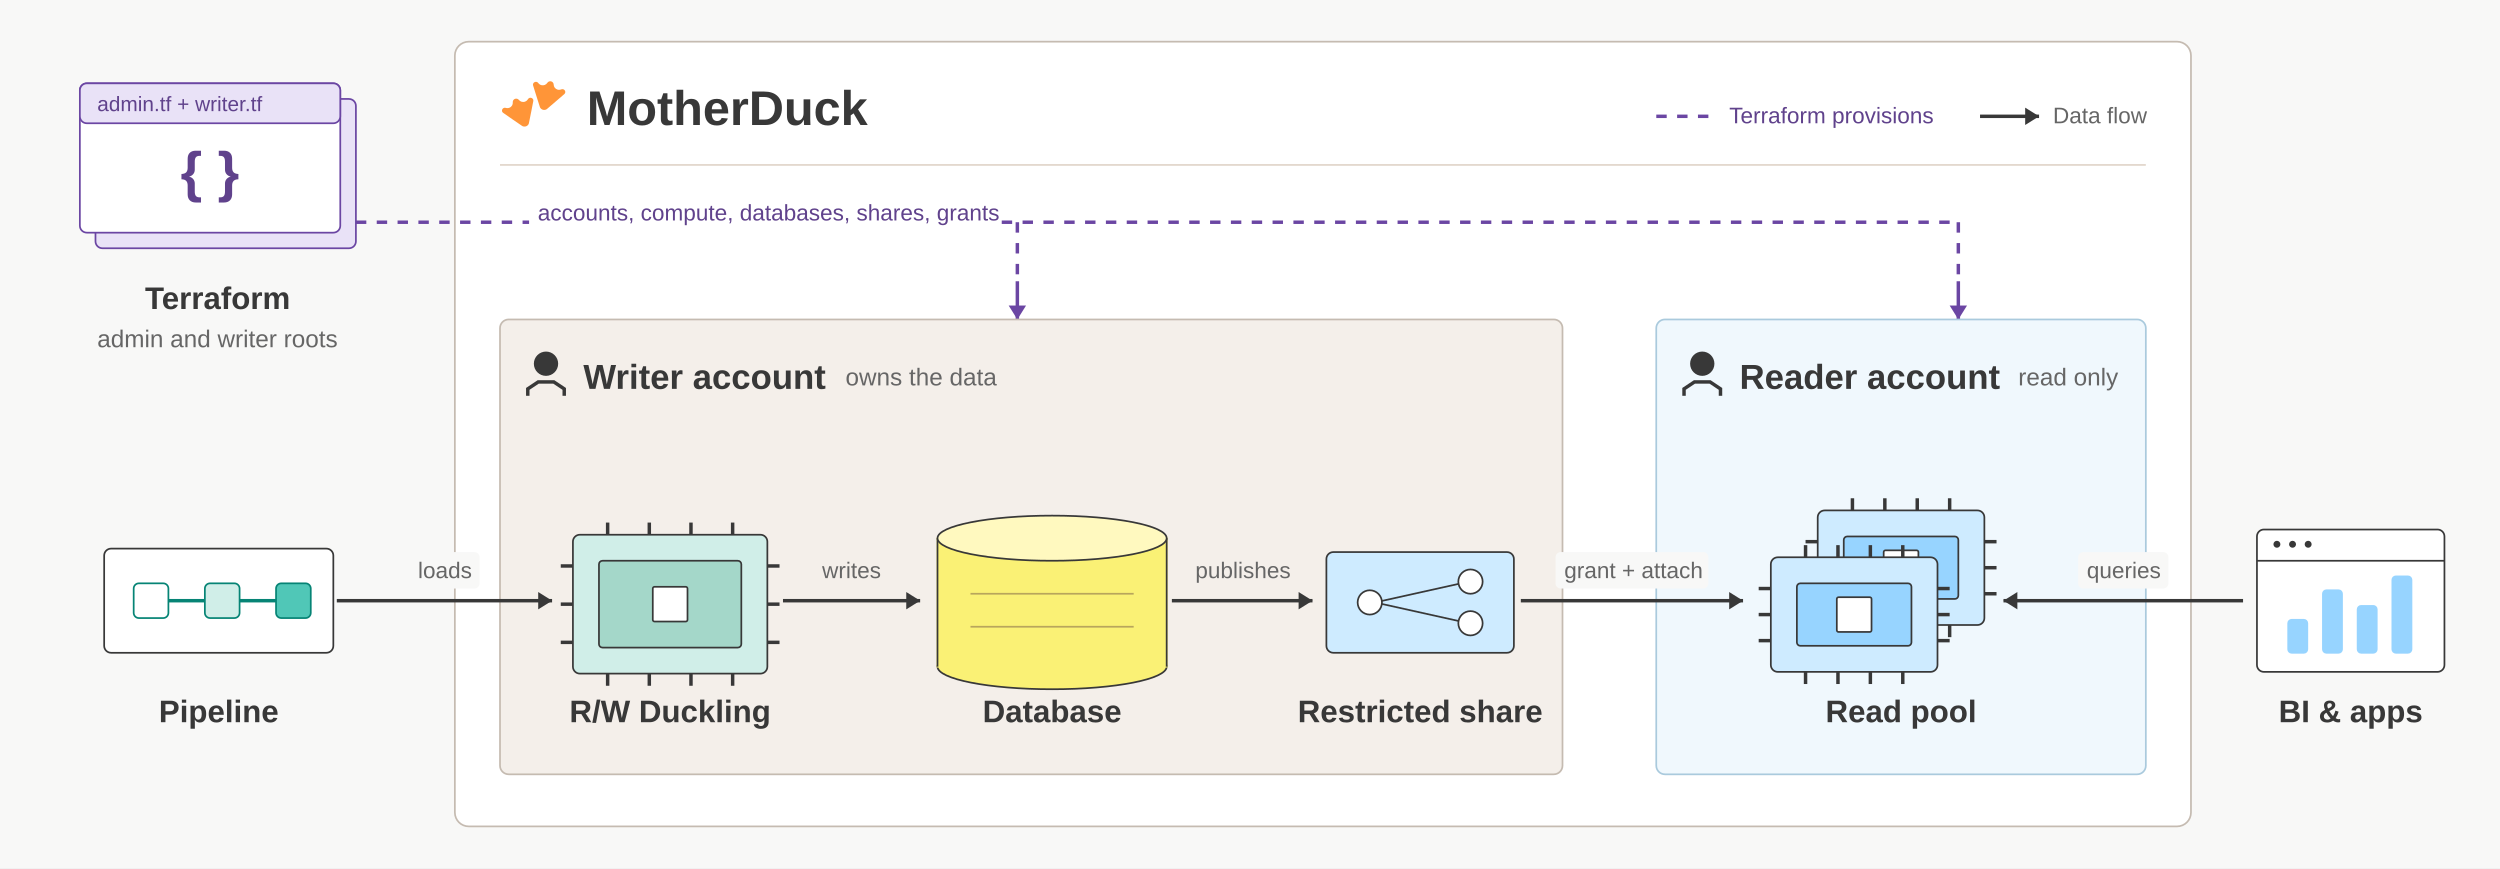
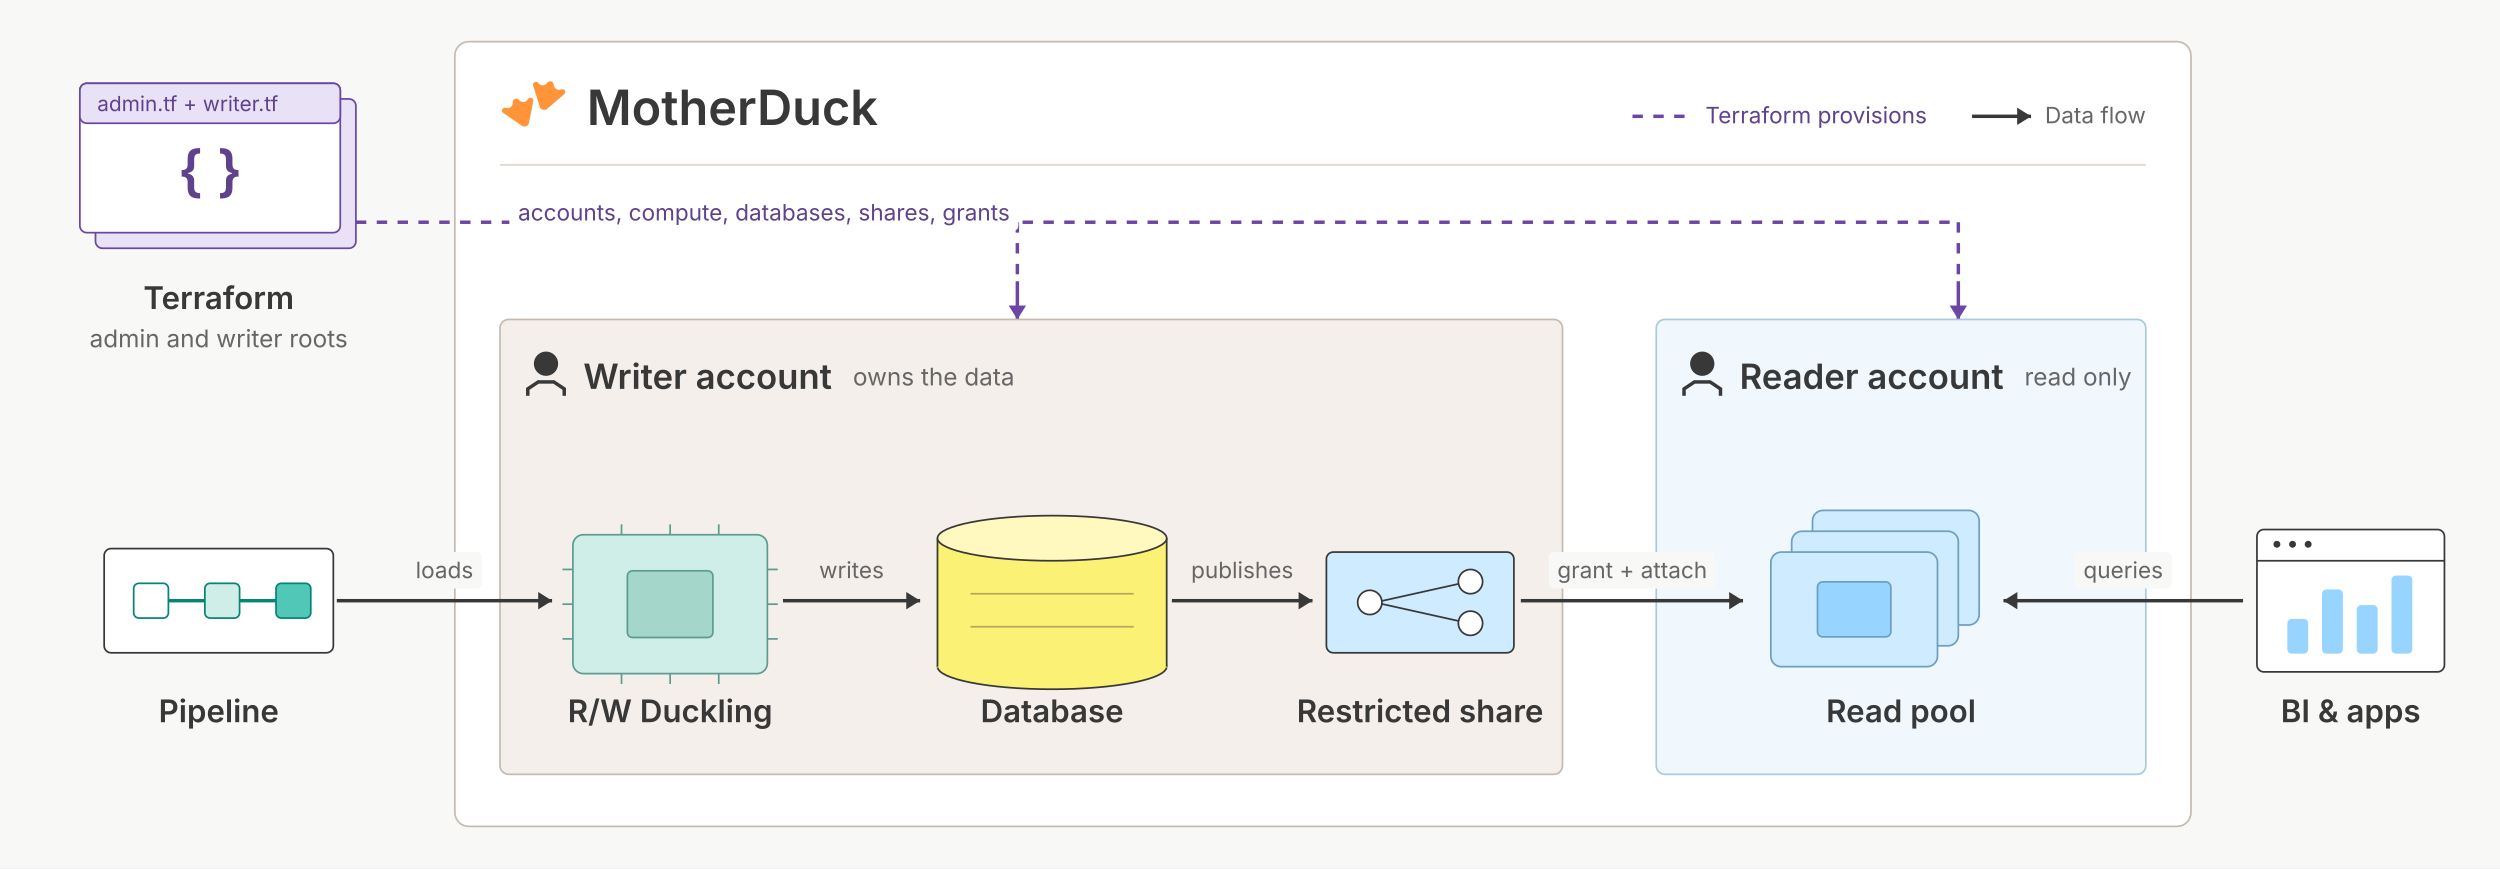
<svg xmlns="http://www.w3.org/2000/svg" width="1440" height="500" viewBox="0 0 1440 500" role="img" aria-labelledby="title desc">
  <rect width="1440" height="500" fill="#F8F8F7" />
  <rect x="262" y="24" width="1000" height="452" rx="8" fill="#FFFFFF" stroke="#C5BBB1" />
  <g transform="translate(288 42) scale(1.52)">
    <path d="M1.221 15.147C1.221 15.147 8.015 19.886 8.429 20.123C8.828 20.359 9.412 20.414 9.924 20.22C10.437 20.025 10.822 19.581 10.936 19.136C11.064 18.691 12.617 10.685 12.617 10.685C12.631 10.574 12.674 10.254 12.503 9.948C12.26 9.531 11.719 9.309 11.235 9.448C10.968 9.525 10.74 9.698 10.594 9.934C10.508 10.087 10.352 10.338 10.067 10.56C9.853 10.727 9.64 10.824 9.54 10.865C8.671 11.213 7.702 10.921 7.147 10.226C6.805 9.796 6.192 9.629 5.651 9.837C5.395 9.937 5.177 10.117 5.031 10.349C4.885 10.582 4.818 10.855 4.839 11.13C4.939 11.992 4.44 12.853 3.557 13.201C3.105 13.373 2.608 13.388 2.146 13.242C2.046 13.214 1.691 13.131 1.335 13.326C0.893 13.548 0.665 14.076 0.779 14.549C0.864 14.868 1.121 15.077 1.221 15.147Z" fill="#FF9538" />
    <path d="M12.545 4.764C12.545 4.764 14.967 12.575 15.138 12.992C15.309 13.423 15.736 13.812 16.263 13.965C16.791 14.118 17.375 13.993 17.745 13.715C18.115 13.437 24.369 8.03 24.369 8.03C24.563 7.861 24.694 7.631 24.739 7.377C24.811 6.905 24.512 6.404 24.056 6.223C23.794 6.127 23.506 6.127 23.244 6.223C23.087 6.293 22.802 6.39 22.446 6.404C22.161 6.418 21.948 6.363 21.834 6.334C20.936 6.084 20.337 5.278 20.337 4.403C20.329 4.129 20.233 3.866 20.064 3.651C19.895 3.436 19.661 3.28 19.397 3.207C18.828 3.054 18.244 3.291 17.945 3.749C17.474 4.5 16.548 4.875 15.637 4.625C15.152 4.486 14.753 4.194 14.497 3.819C14.426 3.735 14.198 3.457 13.799 3.388C13.315 3.305 12.788 3.583 12.588 4.014C12.431 4.347 12.517 4.652 12.545 4.764Z" fill="#FF9538" />
  </g>
-   <text x="338" y="72" fill="#383838" font-family="Arial, sans-serif" font-size="28" font-weight="700">MotherDuck</text>
-   <polyline points="954.023,67.0 960.023,67.0" fill="none" stroke="#6B46A3" stroke-width="2" />
-   <polyline points="966.023,67.0 972.023,67.0" fill="none" stroke="#6B46A3" stroke-width="2" />
-   <polyline points="978.023,67.0 984.023,67.0" fill="none" stroke="#6B46A3" stroke-width="2" />
-   <text x="996.023" y="71" fill="#60428C" font-family="Arial, sans-serif" font-size="13" font-weight="400">Terraform provisions</text>
-   <polyline points="1140.5,67 1174.5,67" fill="none" stroke="#383838" stroke-width="2" />
-   <polygon points="1174.5,67 1166.5,62 1166.5,72" fill="#383838" />
-   <text x="1182.5" y="71" fill="#666666" font-family="Arial, sans-serif" font-size="13" font-weight="400">Data flow</text>
+   <text x="338" y="72" fill="#383838" font-family="Inter, Arial, sans-serif" font-size="28" font-weight="600">MotherDuck</text>
+   <polyline points="940.312,67.0 946.312,67.0" fill="none" stroke="#6B46A3" stroke-width="2" />
+   <polyline points="952.312,67.0 958.312,67.0" fill="none" stroke="#6B46A3" stroke-width="2" />
+   <polyline points="964.312,67.0 970.312,67.0" fill="none" stroke="#6B46A3" stroke-width="2" />
+   <text x="982.312" y="71" fill="#60428C" font-family="Inter, Arial, sans-serif" font-size="13" font-weight="400">Terraform provisions</text>
+   <polyline points="1135.891,67 1169.891,67" fill="none" stroke="#383838" stroke-width="2" />
+   <polygon points="1169.891,67 1161.891,62 1161.891,72" fill="#383838" />
+   <text x="1177.891" y="71" fill="#666666" font-family="Inter, Arial, sans-serif" font-size="13" font-weight="400">Data flow</text>
  <polyline points="288,95 1236,95" fill="none" stroke="#E1D6CB" stroke-width="1" />
  <rect x="55" y="57" width="150" height="86" rx="4" fill="#E9E2F7" stroke="#6B46A3" />
  <rect x="46" y="48" width="150" height="86" rx="4" fill="#FFFFFF" stroke="#6B46A3" />
  <rect x="46" y="48" width="150" height="23" rx="4" fill="#E9E2F7" stroke="#6B46A3" />
-   <text x="56" y="64" fill="#60428C" font-family="Arial, sans-serif" font-size="12" font-weight="400">admin.tf + writer.tf</text>
-   <text x="104.0" y="110" fill="#60428C" font-family="Arial, sans-serif" font-size="32" font-weight="700">{ }</text>
-   <text x="83.512" y="178" fill="#383838" font-family="Arial, sans-serif" font-size="18" font-weight="700">Terraform</text>
-   <text x="56.0" y="200" fill="#666666" font-family="Arial, sans-serif" font-size="14" font-weight="400">admin and writer roots</text>
+   <text x="56" y="64" fill="#60428C" font-family="Inter, Arial, sans-serif" font-size="12" font-weight="400">admin.tf + writer.tf</text>
+   <text x="102.422" y="110" fill="#60428C" font-family="Inter, Arial, sans-serif" font-size="32" font-weight="600">{ }</text>
+   <text x="82.582" y="178" fill="#383838" font-family="Inter, Arial, sans-serif" font-size="18" font-weight="600">Terraform</text>
+   <text x="51.613" y="200" fill="#666666" font-family="Inter, Arial, sans-serif" font-size="14" font-weight="400">admin and writer roots</text>
  <polyline points="205.0,128.0 211.0,128.0" fill="none" stroke="#6B46A3" stroke-width="2" />
  <polyline points="217.0,128.0 223.0,128.0" fill="none" stroke="#6B46A3" stroke-width="2" />
  <polyline points="229.0,128.0 235.0,128.0" fill="none" stroke="#6B46A3" stroke-width="2" />
  <polyline points="241.0,128.0 247.0,128.0" fill="none" stroke="#6B46A3" stroke-width="2" />
  <polyline points="253.0,128.0 259.0,128.0" fill="none" stroke="#6B46A3" stroke-width="2" />
  <polyline points="265.0,128.0 271.0,128.0" fill="none" stroke="#6B46A3" stroke-width="2" />
  <polyline points="277.0,128.0 283.0,128.0" fill="none" stroke="#6B46A3" stroke-width="2" />
  <polyline points="289.0,128.0 295.0,128.0" fill="none" stroke="#6B46A3" stroke-width="2" />
  <polyline points="301.0,128.0 307.0,128.0" fill="none" stroke="#6B46A3" stroke-width="2" />
  <polyline points="313.0,128.0 319.0,128.0" fill="none" stroke="#6B46A3" stroke-width="2" />
  <polyline points="325.0,128.0 331.0,128.0" fill="none" stroke="#6B46A3" stroke-width="2" />
  <polyline points="337.0,128.0 343.0,128.0" fill="none" stroke="#6B46A3" stroke-width="2" />
  <polyline points="349.0,128.0 355.0,128.0" fill="none" stroke="#6B46A3" stroke-width="2" />
  <polyline points="361.0,128.0 367.0,128.0" fill="none" stroke="#6B46A3" stroke-width="2" />
  <polyline points="373.0,128.0 379.0,128.0" fill="none" stroke="#6B46A3" stroke-width="2" />
  <polyline points="385.0,128.0 391.0,128.0" fill="none" stroke="#6B46A3" stroke-width="2" />
  <polyline points="397.0,128.0 403.0,128.0" fill="none" stroke="#6B46A3" stroke-width="2" />
  <polyline points="409.0,128.0 415.0,128.0" fill="none" stroke="#6B46A3" stroke-width="2" />
  <polyline points="421.0,128.0 427.0,128.0" fill="none" stroke="#6B46A3" stroke-width="2" />
  <polyline points="433.0,128.0 439.0,128.0" fill="none" stroke="#6B46A3" stroke-width="2" />
  <polyline points="445.0,128.0 451.0,128.0" fill="none" stroke="#6B46A3" stroke-width="2" />
  <polyline points="457.0,128.0 463.0,128.0" fill="none" stroke="#6B46A3" stroke-width="2" />
  <polyline points="469.0,128.0 475.0,128.0" fill="none" stroke="#6B46A3" stroke-width="2" />
  <polyline points="481.0,128.0 487.0,128.0" fill="none" stroke="#6B46A3" stroke-width="2" />
  <polyline points="493.0,128.0 499.0,128.0" fill="none" stroke="#6B46A3" stroke-width="2" />
  <polyline points="505.0,128.0 511.0,128.0" fill="none" stroke="#6B46A3" stroke-width="2" />
  <polyline points="517.0,128.0 523.0,128.0" fill="none" stroke="#6B46A3" stroke-width="2" />
  <polyline points="529.0,128.0 535.0,128.0" fill="none" stroke="#6B46A3" stroke-width="2" />
  <polyline points="541.0,128.0 547.0,128.0" fill="none" stroke="#6B46A3" stroke-width="2" />
  <polyline points="553.0,128.0 559.0,128.0" fill="none" stroke="#6B46A3" stroke-width="2" />
  <polyline points="565.0,128.0 571.0,128.0" fill="none" stroke="#6B46A3" stroke-width="2" />
  <polyline points="577.0,128.0 583.0,128.0" fill="none" stroke="#6B46A3" stroke-width="2" />
  <polyline points="589.0,128.0 595.0,128.0" fill="none" stroke="#6B46A3" stroke-width="2" />
  <polyline points="601.0,128.0 607.0,128.0" fill="none" stroke="#6B46A3" stroke-width="2" />
  <polyline points="613.0,128.0 619.0,128.0" fill="none" stroke="#6B46A3" stroke-width="2" />
  <polyline points="625.0,128.0 631.0,128.0" fill="none" stroke="#6B46A3" stroke-width="2" />
  <polyline points="637.0,128.0 643.0,128.0" fill="none" stroke="#6B46A3" stroke-width="2" />
  <polyline points="649.0,128.0 655.0,128.0" fill="none" stroke="#6B46A3" stroke-width="2" />
  <polyline points="661.0,128.0 667.0,128.0" fill="none" stroke="#6B46A3" stroke-width="2" />
  <polyline points="673.0,128.0 679.0,128.0" fill="none" stroke="#6B46A3" stroke-width="2" />
  <polyline points="685.0,128.0 691.0,128.0" fill="none" stroke="#6B46A3" stroke-width="2" />
  <polyline points="697.0,128.0 703.0,128.0" fill="none" stroke="#6B46A3" stroke-width="2" />
  <polyline points="709.0,128.0 715.0,128.0" fill="none" stroke="#6B46A3" stroke-width="2" />
  <polyline points="721.0,128.0 727.0,128.0" fill="none" stroke="#6B46A3" stroke-width="2" />
  <polyline points="733.0,128.0 739.0,128.0" fill="none" stroke="#6B46A3" stroke-width="2" />
  <polyline points="745.0,128.0 751.0,128.0" fill="none" stroke="#6B46A3" stroke-width="2" />
  <polyline points="757.0,128.0 763.0,128.0" fill="none" stroke="#6B46A3" stroke-width="2" />
  <polyline points="769.0,128.0 775.0,128.0" fill="none" stroke="#6B46A3" stroke-width="2" />
  <polyline points="781.0,128.0 787.0,128.0" fill="none" stroke="#6B46A3" stroke-width="2" />
  <polyline points="793.0,128.0 799.0,128.0" fill="none" stroke="#6B46A3" stroke-width="2" />
  <polyline points="805.0,128.0 811.0,128.0" fill="none" stroke="#6B46A3" stroke-width="2" />
  <polyline points="817.0,128.0 823.0,128.0" fill="none" stroke="#6B46A3" stroke-width="2" />
  <polyline points="829.0,128.0 835.0,128.0" fill="none" stroke="#6B46A3" stroke-width="2" />
  <polyline points="841.0,128.0 847.0,128.0" fill="none" stroke="#6B46A3" stroke-width="2" />
  <polyline points="853.0,128.0 859.0,128.0" fill="none" stroke="#6B46A3" stroke-width="2" />
  <polyline points="865.0,128.0 871.0,128.0" fill="none" stroke="#6B46A3" stroke-width="2" />
  <polyline points="877.0,128.0 883.0,128.0" fill="none" stroke="#6B46A3" stroke-width="2" />
  <polyline points="889.0,128.0 895.0,128.0" fill="none" stroke="#6B46A3" stroke-width="2" />
  <polyline points="901.0,128.0 907.0,128.0" fill="none" stroke="#6B46A3" stroke-width="2" />
  <polyline points="913.0,128.0 919.0,128.0" fill="none" stroke="#6B46A3" stroke-width="2" />
  <polyline points="925.0,128.0 931.0,128.0" fill="none" stroke="#6B46A3" stroke-width="2" />
  <polyline points="937.0,128.0 943.0,128.0" fill="none" stroke="#6B46A3" stroke-width="2" />
  <polyline points="949.0,128.0 955.0,128.0" fill="none" stroke="#6B46A3" stroke-width="2" />
  <polyline points="961.0,128.0 967.0,128.0" fill="none" stroke="#6B46A3" stroke-width="2" />
  <polyline points="973.0,128.0 979.0,128.0" fill="none" stroke="#6B46A3" stroke-width="2" />
  <polyline points="985.0,128.0 991.0,128.0" fill="none" stroke="#6B46A3" stroke-width="2" />
  <polyline points="997.0,128.0 1003.0,128.0" fill="none" stroke="#6B46A3" stroke-width="2" />
  <polyline points="1009.0,128.0 1015.0,128.0" fill="none" stroke="#6B46A3" stroke-width="2" />
  <polyline points="1021.0,128.0 1027.0,128.0" fill="none" stroke="#6B46A3" stroke-width="2" />
  <polyline points="1033.0,128.0 1039.0,128.0" fill="none" stroke="#6B46A3" stroke-width="2" />
  <polyline points="1045.0,128.0 1051.0,128.0" fill="none" stroke="#6B46A3" stroke-width="2" />
  <polyline points="1057.0,128.0 1063.0,128.0" fill="none" stroke="#6B46A3" stroke-width="2" />
  <polyline points="1069.0,128.0 1075.0,128.0" fill="none" stroke="#6B46A3" stroke-width="2" />
  <polyline points="1081.0,128.0 1087.0,128.0" fill="none" stroke="#6B46A3" stroke-width="2" />
  <polyline points="1093.0,128.0 1099.0,128.0" fill="none" stroke="#6B46A3" stroke-width="2" />
  <polyline points="1105.0,128.0 1111.0,128.0" fill="none" stroke="#6B46A3" stroke-width="2" />
  <polyline points="1117.0,128.0 1123.0,128.0" fill="none" stroke="#6B46A3" stroke-width="2" />
  <polyline points="586.0,128.0 586.0,134.0" fill="none" stroke="#6B46A3" stroke-width="2" />
  <polyline points="586.0,140.0 586.0,146.0" fill="none" stroke="#6B46A3" stroke-width="2" />
  <polyline points="586.0,152.0 586.0,158.0" fill="none" stroke="#6B46A3" stroke-width="2" />
  <polyline points="586,162 586,184" fill="none" stroke="#6B46A3" stroke-width="2" />
  <polygon points="586,184 581,176 591,176" fill="#6B46A3" />
  <polyline points="1128.0,128.0 1128.0,134.0" fill="none" stroke="#6B46A3" stroke-width="2" />
  <polyline points="1128.0,140.0 1128.0,146.0" fill="none" stroke="#6B46A3" stroke-width="2" />
  <polyline points="1128.0,152.0 1128.0,158.0" fill="none" stroke="#6B46A3" stroke-width="2" />
  <polyline points="1128,162 1128,184" fill="none" stroke="#6B46A3" stroke-width="2" />
  <polygon points="1128,184 1123,176 1133,176" fill="#6B46A3" />
-   <rect x="304.75" y="112" width="270.5" height="21" rx="3" fill="#FFFFFF" stroke="none" />
-   <text x="309.75" y="127" fill="#60428C" font-family="Arial, sans-serif" font-size="13" font-weight="400">accounts, compute, databases, shares, grants</text>
+   <rect x="293.402" y="112" width="293.195" height="21" rx="3" fill="#FFFFFF" stroke="none" />
+   <text x="298.402" y="127" fill="#60428C" font-family="Inter, Arial, sans-serif" font-size="13" font-weight="400">accounts, compute, databases, shares, grants</text>
  <rect x="288" y="184" width="612" height="262" rx="5" fill="#F4EFEA" stroke="#C5BBB1" />
  <ellipse cx="314.5" cy="209.5" rx="6.5" ry="6.5" fill="#383838" stroke="#383838" />
  <polyline points="304,228 304,224 310,220 319,220 325,224 325,228" fill="none" stroke="#383838" stroke-width="2" />
-   <text x="336" y="224" fill="#383838" font-family="Arial, sans-serif" font-size="20" font-weight="700">Writer account</text>
-   <text x="486.992" y="222" fill="#666666" font-family="Arial, sans-serif" font-size="14" font-weight="400">owns the data</text>
+   <text x="336" y="224" fill="#383838" font-family="Inter, Arial, sans-serif" font-size="20" font-weight="600">Writer account</text>
+   <text x="491.273" y="222" fill="#666666" font-family="Inter, Arial, sans-serif" font-size="14" font-weight="400">owns the data</text>
  <rect x="954" y="184" width="282" height="262" rx="5" fill="#F0F8FD" stroke="#AACADD" />
  <ellipse cx="980.5" cy="209.5" rx="6.5" ry="6.5" fill="#383838" stroke="#383838" />
  <polyline points="970,228 970,224 976,220 985,220 991,224 991,228" fill="none" stroke="#383838" stroke-width="2" />
-   <text x="1002" y="224" fill="#383838" font-family="Arial, sans-serif" font-size="20" font-weight="700">Reader account</text>
-   <text x="1162.5" y="222" fill="#666666" font-family="Arial, sans-serif" font-size="14" font-weight="400">read only</text>
+   <text x="1002" y="224" fill="#383838" font-family="Inter, Arial, sans-serif" font-size="20" font-weight="600">Reader account</text>
+   <text x="1166.102" y="222" fill="#666666" font-family="Inter, Arial, sans-serif" font-size="14" font-weight="400">read only</text>
  <rect x="60" y="316" width="132" height="60" rx="4" fill="#FFFFFF" stroke="#383838" />
  <polyline points="81,346 172,346" fill="none" stroke="#068475" stroke-width="2" />
  <rect x="77" y="336" width="20" height="20" rx="3" fill="#FFFFFF" stroke="#068475" />
  <rect x="118" y="336" width="20" height="20" rx="3" fill="#D0EEE8" stroke="#068475" />
  <rect x="159" y="336" width="20" height="20" rx="3" fill="#50C7B7" stroke="#068475" />
-   <text x="91.5" y="416" fill="#383838" font-family="Arial, sans-serif" font-size="18" font-weight="700">Pipeline</text>
-   <rect x="330" y="308" width="112" height="80" rx="4" fill="#D0EEE8" stroke="#383838" />
-   <rect x="345" y="323" width="82" height="50" rx="2" fill="#A4D7C9" stroke="#383838" />
-   <rect x="376.0" y="338.0" width="20" height="20" rx="1" fill="#FFFFFF" stroke="#383838" />
-   <polyline points="350.0,301 350.0,308" fill="none" stroke="#383838" stroke-width="2" />
-   <polyline points="350.0,388 350.0,395" fill="none" stroke="#383838" stroke-width="2" />
-   <polyline points="374.0,301 374.0,308" fill="none" stroke="#383838" stroke-width="2" />
-   <polyline points="374.0,388 374.0,395" fill="none" stroke="#383838" stroke-width="2" />
-   <polyline points="398.0,301 398.0,308" fill="none" stroke="#383838" stroke-width="2" />
-   <polyline points="398.0,388 398.0,395" fill="none" stroke="#383838" stroke-width="2" />
-   <polyline points="422.0,301 422.0,308" fill="none" stroke="#383838" stroke-width="2" />
-   <polyline points="422.0,388 422.0,395" fill="none" stroke="#383838" stroke-width="2" />
-   <polyline points="323,326.0 330,326.0" fill="none" stroke="#383838" stroke-width="2" />
-   <polyline points="442,326.0 449,326.0" fill="none" stroke="#383838" stroke-width="2" />
-   <polyline points="323,348.0 330,348.0" fill="none" stroke="#383838" stroke-width="2" />
-   <polyline points="442,348.0 449,348.0" fill="none" stroke="#383838" stroke-width="2" />
-   <polyline points="323,370.0 330,370.0" fill="none" stroke="#383838" stroke-width="2" />
-   <polyline points="442,370.0 449,370.0" fill="none" stroke="#383838" stroke-width="2" />
-   <text x="328.0" y="416" fill="#383838" font-family="Arial, sans-serif" font-size="18" font-weight="700">R/W Duckling</text>
+   <text x="91.363" y="416" fill="#383838" font-family="Inter, Arial, sans-serif" font-size="18" font-weight="600">Pipeline</text>
+   <polyline points="358.0,302 358.0,308" fill="none" stroke="#5E9C91" stroke-width="1" />
+   <polyline points="358.0,388 358.0,394" fill="none" stroke="#5E9C91" stroke-width="1" />
+   <polyline points="324,328.0 330,328.0" fill="none" stroke="#5E9C91" stroke-width="1" />
+   <polyline points="442,328.0 448,328.0" fill="none" stroke="#5E9C91" stroke-width="1" />
+   <polyline points="386.0,302 386.0,308" fill="none" stroke="#5E9C91" stroke-width="1" />
+   <polyline points="386.0,388 386.0,394" fill="none" stroke="#5E9C91" stroke-width="1" />
+   <polyline points="324,348.0 330,348.0" fill="none" stroke="#5E9C91" stroke-width="1" />
+   <polyline points="442,348.0 448,348.0" fill="none" stroke="#5E9C91" stroke-width="1" />
+   <polyline points="414.0,302 414.0,308" fill="none" stroke="#5E9C91" stroke-width="1" />
+   <polyline points="414.0,388 414.0,394" fill="none" stroke="#5E9C91" stroke-width="1" />
+   <polyline points="324,368.0 330,368.0" fill="none" stroke="#5E9C91" stroke-width="1" />
+   <polyline points="442,368.0 448,368.0" fill="none" stroke="#5E9C91" stroke-width="1" />
+   <rect x="330" y="308" width="112" height="80" rx="6" fill="#D0EEE8" stroke="#5E9C91" />
+   <rect x="361.36" y="328.8" width="49.28" height="38.4" rx="3" fill="#A4D7C9" stroke="#5E9C91" />
+   <text x="327.0" y="416" fill="#383838" font-family="Inter, Arial, sans-serif" font-size="18" font-weight="600">R/W Duckling</text>
  <ellipse cx="606.0" cy="384.0" rx="66.0" ry="13.0" fill="#FAF175" stroke="#383838" />
  <rect x="540" y="310" width="132" height="74" rx="0" fill="#FAF175" stroke="#FAF175" />
  <polyline points="540,310 540,384" fill="none" stroke="#383838" stroke-width="1" />
  <polyline points="672,310 672,384" fill="none" stroke="#383838" stroke-width="1" />
  <ellipse cx="606.0" cy="310.0" rx="66.0" ry="13.0" fill="#FFF9BF" stroke="#383838" />
  <polyline points="559,342 653,342" fill="none" stroke="#B8A65C" stroke-width="1" />
  <polyline points="559,361 653,361" fill="none" stroke="#B8A65C" stroke-width="1" />
-   <text x="566.0" y="416" fill="#383838" font-family="Arial, sans-serif" font-size="18" font-weight="700">Database</text>
+   <text x="564.805" y="416" fill="#383838" font-family="Inter, Arial, sans-serif" font-size="18" font-weight="600">Database</text>
  <rect x="764" y="318" width="108" height="58" rx="4" fill="#CEEBFF" stroke="#383838" />
  <polyline points="792,347 846,335" fill="none" stroke="#383838" stroke-width="1" />
  <polyline points="792,347 846,359" fill="none" stroke="#383838" stroke-width="1" />
  <ellipse cx="789.0" cy="347.0" rx="7.0" ry="7.0" fill="#FFFFFF" stroke="#383838" />
  <ellipse cx="847.0" cy="335.0" rx="7.0" ry="7.0" fill="#FFFFFF" stroke="#383838" />
  <ellipse cx="847.0" cy="359.0" rx="7.0" ry="7.0" fill="#FFFFFF" stroke="#383838" />
-   <text x="747.5" y="416" fill="#383838" font-family="Arial, sans-serif" font-size="18" font-weight="700">Restricted share</text>
-   <rect x="1047" y="294" width="96" height="66" rx="4" fill="#CEEBFF" stroke="#383838" />
-   <rect x="1062" y="309" width="66" height="36" rx="2" fill="#97D4FF" stroke="#383838" />
-   <rect x="1085.0" y="317.0" width="20" height="20" rx="1" fill="#FFFFFF" stroke="#383838" />
-   <polyline points="1067.0,287 1067.0,294" fill="none" stroke="#383838" stroke-width="2" />
-   <polyline points="1067.0,360 1067.0,367" fill="none" stroke="#383838" stroke-width="2" />
-   <polyline points="1085.667,287 1085.667,294" fill="none" stroke="#383838" stroke-width="2" />
-   <polyline points="1085.667,360 1085.667,367" fill="none" stroke="#383838" stroke-width="2" />
-   <polyline points="1104.333,287 1104.333,294" fill="none" stroke="#383838" stroke-width="2" />
-   <polyline points="1104.333,360 1104.333,367" fill="none" stroke="#383838" stroke-width="2" />
-   <polyline points="1123.0,287 1123.0,294" fill="none" stroke="#383838" stroke-width="2" />
-   <polyline points="1123.0,360 1123.0,367" fill="none" stroke="#383838" stroke-width="2" />
-   <polyline points="1040,312.0 1047,312.0" fill="none" stroke="#383838" stroke-width="2" />
-   <polyline points="1143,312.0 1150,312.0" fill="none" stroke="#383838" stroke-width="2" />
-   <polyline points="1040,327.0 1047,327.0" fill="none" stroke="#383838" stroke-width="2" />
-   <polyline points="1143,327.0 1150,327.0" fill="none" stroke="#383838" stroke-width="2" />
-   <polyline points="1040,342.0 1047,342.0" fill="none" stroke="#383838" stroke-width="2" />
-   <polyline points="1143,342.0 1150,342.0" fill="none" stroke="#383838" stroke-width="2" />
-   <rect x="1020" y="321" width="96" height="66" rx="4" fill="#CEEBFF" stroke="#383838" />
-   <rect x="1035" y="336" width="66" height="36" rx="2" fill="#97D4FF" stroke="#383838" />
-   <rect x="1058.0" y="344.0" width="20" height="20" rx="1" fill="#FFFFFF" stroke="#383838" />
-   <polyline points="1040.0,314 1040.0,321" fill="none" stroke="#383838" stroke-width="2" />
-   <polyline points="1040.0,387 1040.0,394" fill="none" stroke="#383838" stroke-width="2" />
-   <polyline points="1058.667,314 1058.667,321" fill="none" stroke="#383838" stroke-width="2" />
-   <polyline points="1058.667,387 1058.667,394" fill="none" stroke="#383838" stroke-width="2" />
-   <polyline points="1077.333,314 1077.333,321" fill="none" stroke="#383838" stroke-width="2" />
-   <polyline points="1077.333,387 1077.333,394" fill="none" stroke="#383838" stroke-width="2" />
-   <polyline points="1096.0,314 1096.0,321" fill="none" stroke="#383838" stroke-width="2" />
-   <polyline points="1096.0,387 1096.0,394" fill="none" stroke="#383838" stroke-width="2" />
-   <polyline points="1013,339.0 1020,339.0" fill="none" stroke="#383838" stroke-width="2" />
-   <polyline points="1116,339.0 1123,339.0" fill="none" stroke="#383838" stroke-width="2" />
-   <polyline points="1013,354.0 1020,354.0" fill="none" stroke="#383838" stroke-width="2" />
-   <polyline points="1116,354.0 1123,354.0" fill="none" stroke="#383838" stroke-width="2" />
-   <polyline points="1013,369.0 1020,369.0" fill="none" stroke="#383838" stroke-width="2" />
-   <polyline points="1116,369.0 1123,369.0" fill="none" stroke="#383838" stroke-width="2" />
-   <text x="1051.5" y="416" fill="#383838" font-family="Arial, sans-serif" font-size="18" font-weight="700">Read pool</text>
+   <text x="746.922" y="416" fill="#383838" font-family="Inter, Arial, sans-serif" font-size="18" font-weight="600">Restricted share</text>
+   <rect x="1044" y="294" width="96" height="66" rx="6" fill="#CEEBFF" stroke="#6E9FBF" />
+   <rect x="1032" y="306" width="96" height="66" rx="6" fill="#CEEBFF" stroke="#6E9FBF" />
+   <rect x="1020" y="318" width="96" height="66" rx="6" fill="#CEEBFF" stroke="#6E9FBF" />
+   <rect x="1046.88" y="335.16" width="42.24" height="31.68" rx="3" fill="#97D4FF" stroke="#6E9FBF" />
+   <text x="1051.844" y="416" fill="#383838" font-family="Inter, Arial, sans-serif" font-size="18" font-weight="600">Read pool</text>
  <rect x="1300" y="305" width="108" height="82" rx="4" fill="#FFFFFF" stroke="#383838" />
  <polyline points="1300,323 1408,323" fill="none" stroke="#383838" stroke-width="1" />
  <ellipse cx="1311.5" cy="313.5" rx="1.5" ry="1.5" fill="#383838" stroke="#383838" />
  <ellipse cx="1320.5" cy="313.5" rx="1.5" ry="1.5" fill="#383838" stroke="#383838" />
  <ellipse cx="1329.5" cy="313.5" rx="1.5" ry="1.5" fill="#383838" stroke="#383838" />
  <rect x="1318" y="357" width="11" height="19" rx="2" fill="#97D4FF" stroke="#97D4FF" />
  <rect x="1338" y="340" width="11" height="36" rx="2" fill="#97D4FF" stroke="#97D4FF" />
  <rect x="1358" y="349" width="11" height="27" rx="2" fill="#97D4FF" stroke="#97D4FF" />
  <rect x="1378" y="332" width="11" height="44" rx="2" fill="#97D4FF" stroke="#97D4FF" />
-   <text x="1312.5" y="416" fill="#383838" font-family="Arial, sans-serif" font-size="18" font-weight="700">BI &amp; apps</text>
+   <text x="1313.723" y="416" fill="#383838" font-family="Inter, Arial, sans-serif" font-size="18" font-weight="600">BI &amp; apps</text>
  <polyline points="194,346 318,346" fill="none" stroke="#383838" stroke-width="2" />
  <polygon points="318,346 310,341 310,351" fill="#383838" />
-   <rect x="235.75" y="318" width="40.5" height="21" rx="3" fill="#F8F8F7" stroke="none" />
-   <text x="240.75" y="333" fill="#666666" font-family="Arial, sans-serif" font-size="13" font-weight="400">loads</text>
+   <rect x="234.406" y="318" width="43.188" height="21" rx="3" fill="#F8F8F7" stroke="none" />
+   <text x="239.406" y="333" fill="#666666" font-family="Inter, Arial, sans-serif" font-size="13" font-weight="400">loads</text>
  <polyline points="451,346 530,346" fill="none" stroke="#383838" stroke-width="2" />
  <polygon points="530,346 522,341 522,351" fill="#383838" />
-   <rect x="468.5" y="318" width="44.0" height="21" rx="3" fill="#F4EFEA" stroke="none" />
-   <text x="473.5" y="333" fill="#666666" font-family="Arial, sans-serif" font-size="13" font-weight="400">writes</text>
+   <rect x="466.777" y="318" width="47.445" height="21" rx="3" fill="#F4EFEA" stroke="none" />
+   <text x="471.777" y="333" fill="#666666" font-family="Inter, Arial, sans-serif" font-size="13" font-weight="400">writes</text>
  <polyline points="675,346 756,346" fill="none" stroke="#383838" stroke-width="2" />
  <polygon points="756,346 748,341 748,351" fill="#383838" />
-   <rect x="683.5" y="318" width="64.0" height="21" rx="3" fill="#F4EFEA" stroke="none" />
-   <text x="688.5" y="333" fill="#666666" font-family="Arial, sans-serif" font-size="13" font-weight="400">publishes</text>
+   <rect x="681.055" y="318" width="68.891" height="21" rx="3" fill="#F4EFEA" stroke="none" />
+   <text x="686.055" y="333" fill="#666666" font-family="Inter, Arial, sans-serif" font-size="13" font-weight="400">publishes</text>
  <polyline points="876,346 1004,346" fill="none" stroke="#383838" stroke-width="2" />
  <polygon points="1004,346 996,341 996,351" fill="#383838" />
-   <rect x="896.0" y="318" width="88.0" height="21" rx="3" fill="#F8F8F7" stroke="none" />
-   <text x="901.0" y="333" fill="#666666" font-family="Arial, sans-serif" font-size="13" font-weight="400">grant + attach</text>
+   <rect x="892.02" y="318" width="95.961" height="21" rx="3" fill="#F8F8F7" stroke="none" />
+   <text x="897.02" y="333" fill="#666666" font-family="Inter, Arial, sans-serif" font-size="13" font-weight="400">grant + attach</text>
  <polyline points="1292,346 1154,346" fill="none" stroke="#383838" stroke-width="2" />
  <polygon points="1154,346 1162,341 1162,351" fill="#383838" />
-   <rect x="1197.0" y="318" width="52.0" height="21" rx="3" fill="#F8F8F7" stroke="none" />
-   <text x="1202.0" y="333" fill="#666666" font-family="Arial, sans-serif" font-size="13" font-weight="400">queries</text>
+   <rect x="1195.047" y="318" width="55.906" height="21" rx="3" fill="#F8F8F7" stroke="none" />
+   <text x="1200.047" y="333" fill="#666666" font-family="Inter, Arial, sans-serif" font-size="13" font-weight="400">queries</text>
</svg>
